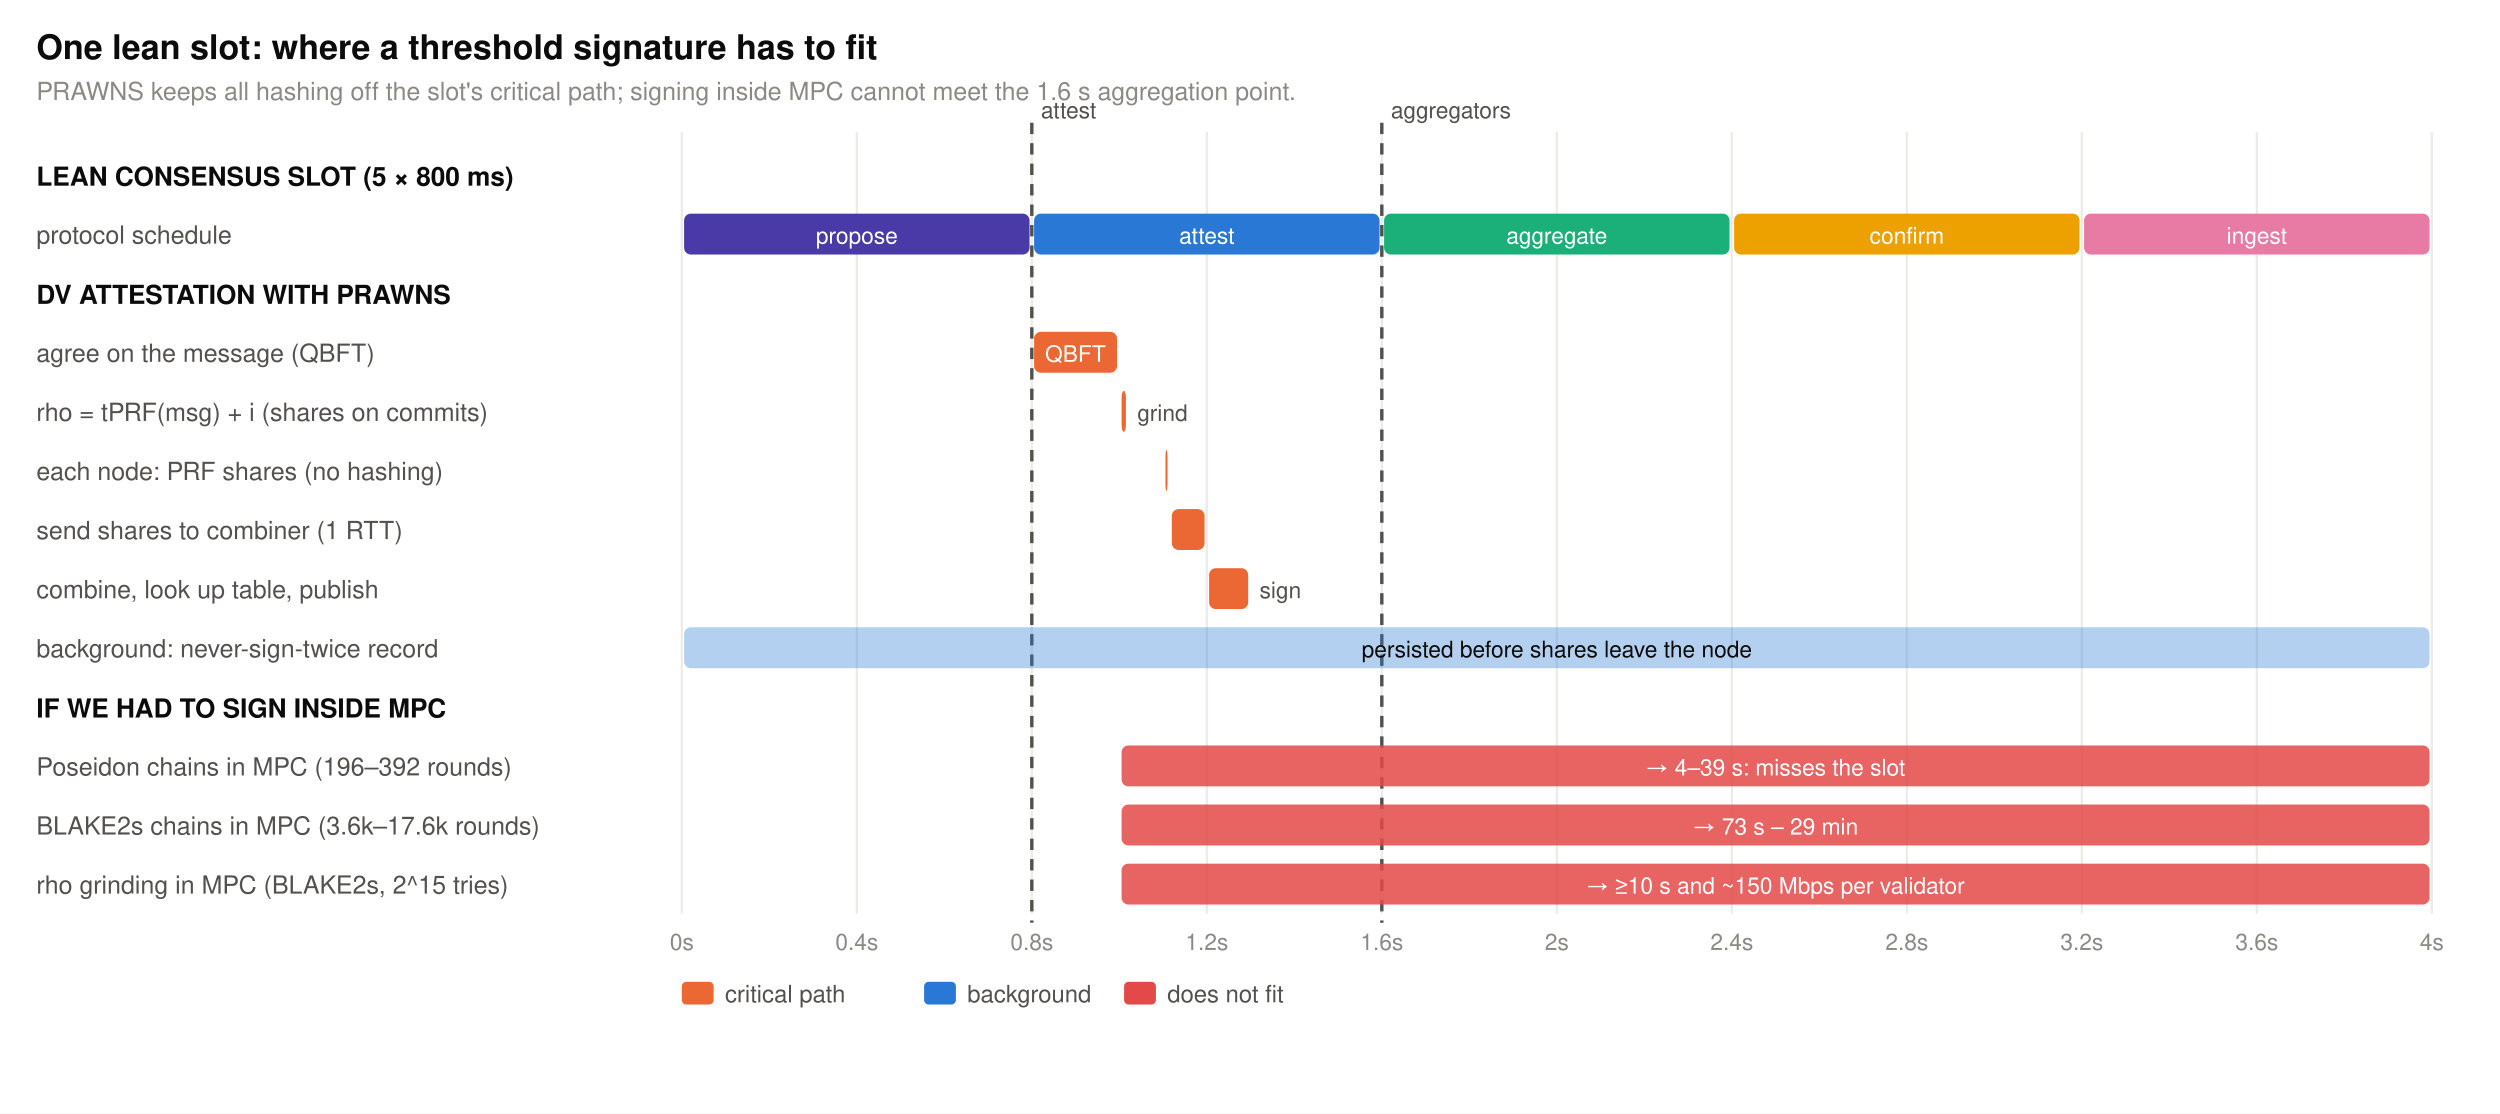
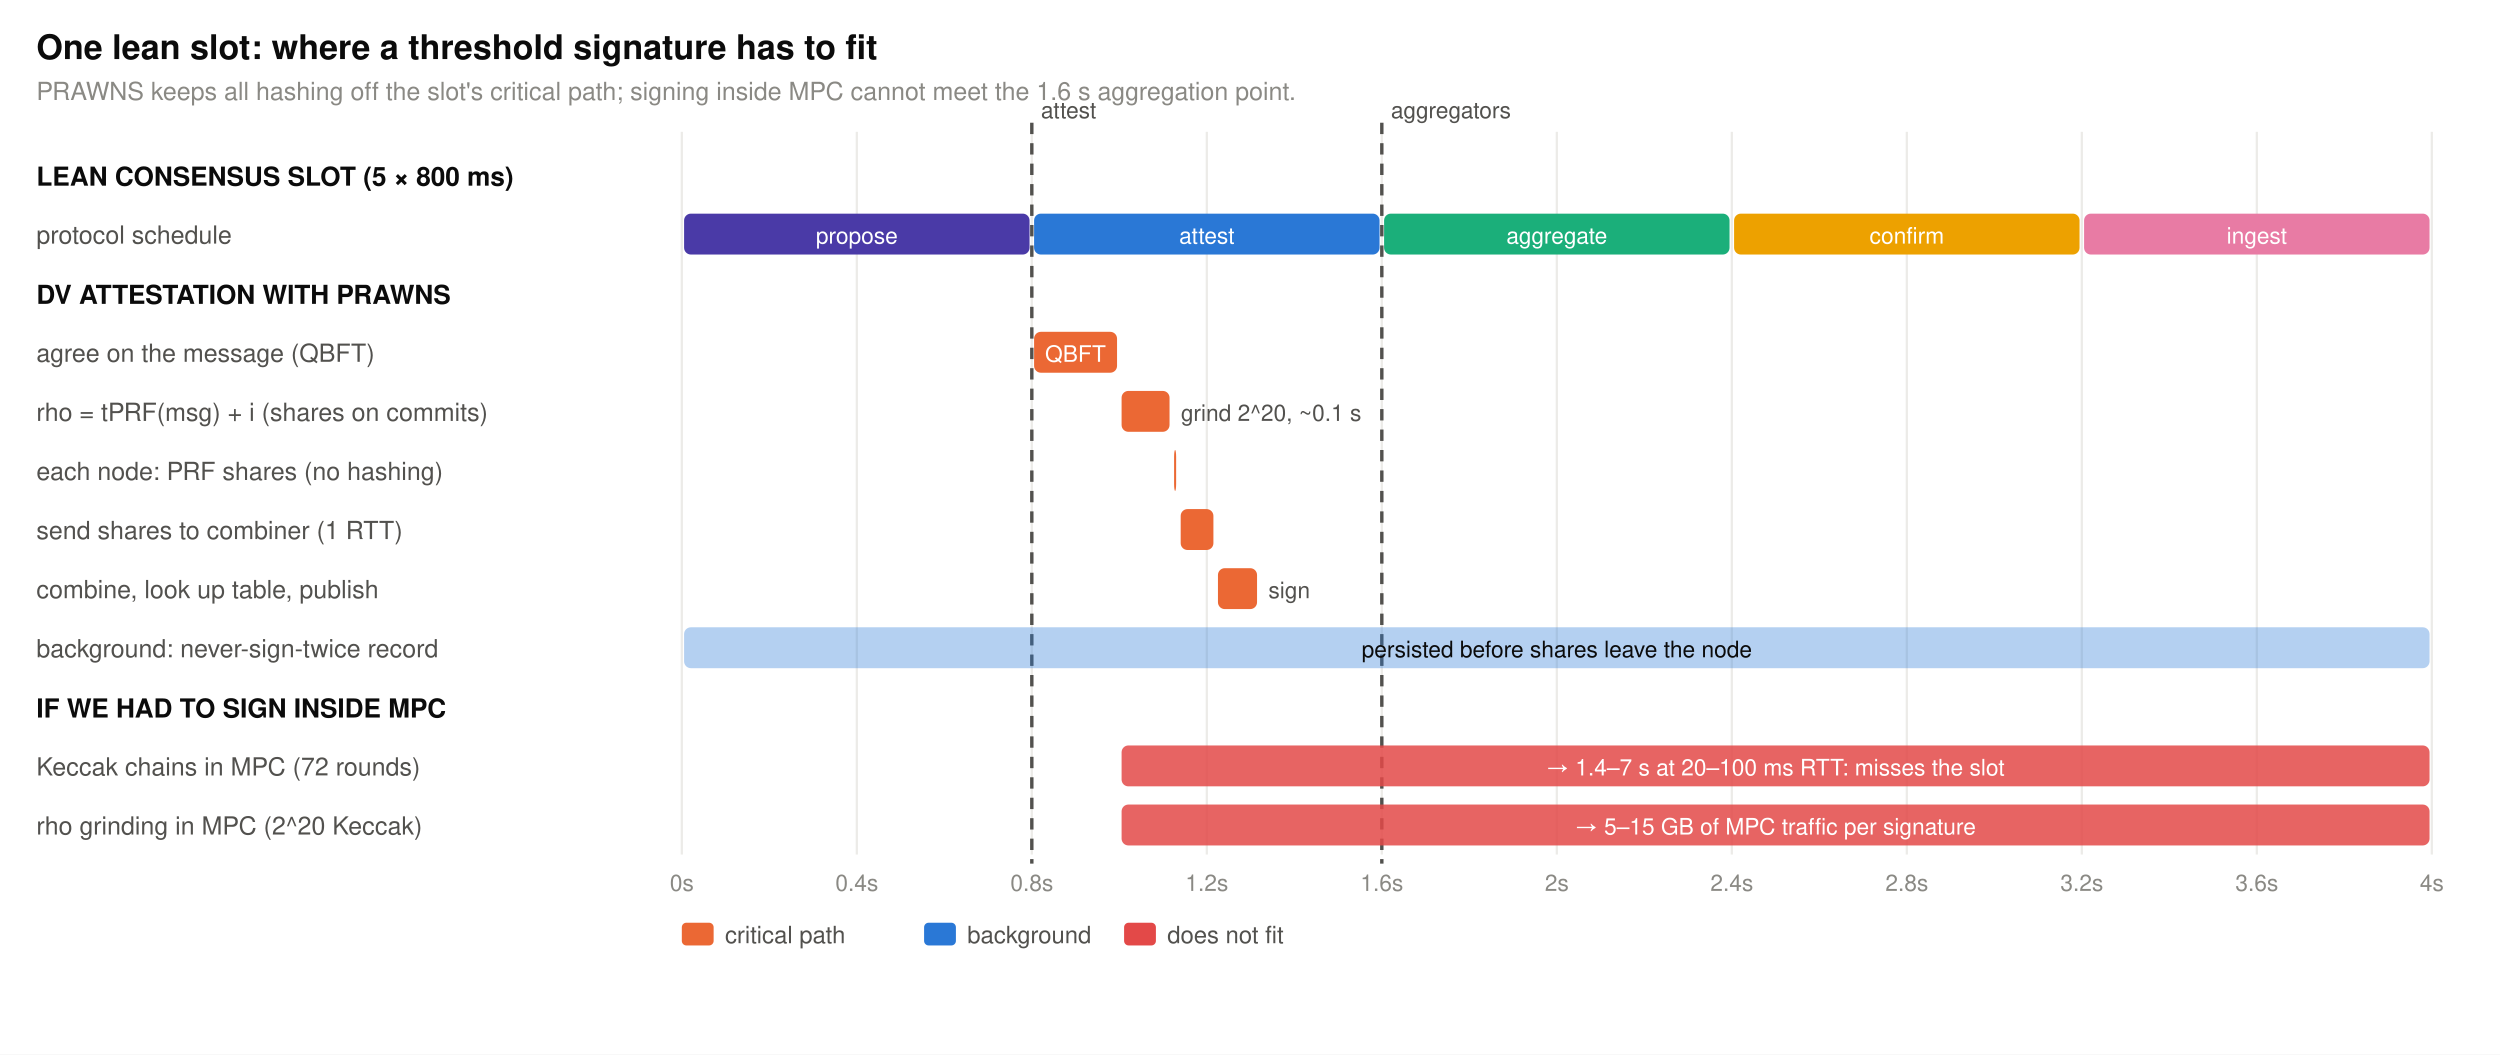
- <svg xmlns="http://www.w3.org/2000/svg" width="1100" height="490" viewBox="0 0 1100 490" font-family="Helvetica, Arial, sans-serif">
-   <rect x="0" y="0" width="1100" height="490" fill="#ffffff" />
+ <svg xmlns="http://www.w3.org/2000/svg" width="1100" height="464" viewBox="0 0 1100 464" font-family="Helvetica, Arial, sans-serif">
+   <rect x="0" y="0" width="1100" height="464" fill="#ffffff" />
  <text x="16.0" y="26.0" font-size="15" fill="#0b0b0b" text-anchor="start" font-weight="bold">One lean slot: where a threshold signature has to fit</text>
  <text x="16.0" y="44.0" font-size="11" fill="#8a8984" text-anchor="start" font-weight="normal">PRAWNS keeps all hashing off the slot's critical path; signing inside MPC cannot meet the 1.6 s aggregation point.</text>
-   <line x1="300.0" y1="58.0" x2="300.0" y2="402.0" stroke="#ecebe8" stroke-width="1" />
-   <text x="300.0" y="418.0" font-size="10" fill="#8a8984" text-anchor="middle" font-weight="normal">0s</text>
-   <line x1="377.0" y1="58.0" x2="377.0" y2="402.0" stroke="#ecebe8" stroke-width="1" />
-   <text x="377.0" y="418.0" font-size="10" fill="#8a8984" text-anchor="middle" font-weight="normal">0.4s</text>
-   <line x1="454.0" y1="58.0" x2="454.0" y2="402.0" stroke="#ecebe8" stroke-width="1" />
-   <text x="454.0" y="418.0" font-size="10" fill="#8a8984" text-anchor="middle" font-weight="normal">0.8s</text>
-   <line x1="531.0" y1="58.0" x2="531.0" y2="402.0" stroke="#ecebe8" stroke-width="1" />
-   <text x="531.0" y="418.0" font-size="10" fill="#8a8984" text-anchor="middle" font-weight="normal">1.2s</text>
-   <line x1="608.0" y1="58.0" x2="608.0" y2="402.0" stroke="#ecebe8" stroke-width="1" />
-   <text x="608.0" y="418.0" font-size="10" fill="#8a8984" text-anchor="middle" font-weight="normal">1.6s</text>
-   <line x1="685.0" y1="58.0" x2="685.0" y2="402.0" stroke="#ecebe8" stroke-width="1" />
-   <text x="685.0" y="418.0" font-size="10" fill="#8a8984" text-anchor="middle" font-weight="normal">2s</text>
-   <line x1="762.0" y1="58.0" x2="762.0" y2="402.0" stroke="#ecebe8" stroke-width="1" />
-   <text x="762.0" y="418.0" font-size="10" fill="#8a8984" text-anchor="middle" font-weight="normal">2.4s</text>
-   <line x1="839.0" y1="58.0" x2="839.0" y2="402.0" stroke="#ecebe8" stroke-width="1" />
-   <text x="839.0" y="418.0" font-size="10" fill="#8a8984" text-anchor="middle" font-weight="normal">2.8s</text>
-   <line x1="916.0" y1="58.0" x2="916.0" y2="402.0" stroke="#ecebe8" stroke-width="1" />
-   <text x="916.0" y="418.0" font-size="10" fill="#8a8984" text-anchor="middle" font-weight="normal">3.2s</text>
-   <line x1="993.0" y1="58.0" x2="993.0" y2="402.0" stroke="#ecebe8" stroke-width="1" />
-   <text x="993.0" y="418.0" font-size="10" fill="#8a8984" text-anchor="middle" font-weight="normal">3.6s</text>
-   <line x1="1070.0" y1="58.0" x2="1070.0" y2="402.0" stroke="#ecebe8" stroke-width="1" />
-   <text x="1070.0" y="418.0" font-size="10" fill="#8a8984" text-anchor="middle" font-weight="normal">4s</text>
-   <line x1="454.0" y1="54.0" x2="454.0" y2="406.0" stroke="#52514e" stroke-width="1.5" stroke-dasharray="5,4" />
+   <line x1="300.0" y1="58.0" x2="300.0" y2="376.0" stroke="#ecebe8" stroke-width="1" />
+   <text x="300.0" y="392.0" font-size="10" fill="#8a8984" text-anchor="middle" font-weight="normal">0s</text>
+   <line x1="377.0" y1="58.0" x2="377.0" y2="376.0" stroke="#ecebe8" stroke-width="1" />
+   <text x="377.0" y="392.0" font-size="10" fill="#8a8984" text-anchor="middle" font-weight="normal">0.4s</text>
+   <line x1="454.0" y1="58.0" x2="454.0" y2="376.0" stroke="#ecebe8" stroke-width="1" />
+   <text x="454.0" y="392.0" font-size="10" fill="#8a8984" text-anchor="middle" font-weight="normal">0.8s</text>
+   <line x1="531.0" y1="58.0" x2="531.0" y2="376.0" stroke="#ecebe8" stroke-width="1" />
+   <text x="531.0" y="392.0" font-size="10" fill="#8a8984" text-anchor="middle" font-weight="normal">1.2s</text>
+   <line x1="608.0" y1="58.0" x2="608.0" y2="376.0" stroke="#ecebe8" stroke-width="1" />
+   <text x="608.0" y="392.0" font-size="10" fill="#8a8984" text-anchor="middle" font-weight="normal">1.6s</text>
+   <line x1="685.0" y1="58.0" x2="685.0" y2="376.0" stroke="#ecebe8" stroke-width="1" />
+   <text x="685.0" y="392.0" font-size="10" fill="#8a8984" text-anchor="middle" font-weight="normal">2s</text>
+   <line x1="762.0" y1="58.0" x2="762.0" y2="376.0" stroke="#ecebe8" stroke-width="1" />
+   <text x="762.0" y="392.0" font-size="10" fill="#8a8984" text-anchor="middle" font-weight="normal">2.4s</text>
+   <line x1="839.0" y1="58.0" x2="839.0" y2="376.0" stroke="#ecebe8" stroke-width="1" />
+   <text x="839.0" y="392.0" font-size="10" fill="#8a8984" text-anchor="middle" font-weight="normal">2.8s</text>
+   <line x1="916.0" y1="58.0" x2="916.0" y2="376.0" stroke="#ecebe8" stroke-width="1" />
+   <text x="916.0" y="392.0" font-size="10" fill="#8a8984" text-anchor="middle" font-weight="normal">3.2s</text>
+   <line x1="993.0" y1="58.0" x2="993.0" y2="376.0" stroke="#ecebe8" stroke-width="1" />
+   <text x="993.0" y="392.0" font-size="10" fill="#8a8984" text-anchor="middle" font-weight="normal">3.6s</text>
+   <line x1="1070.0" y1="58.0" x2="1070.0" y2="376.0" stroke="#ecebe8" stroke-width="1" />
+   <text x="1070.0" y="392.0" font-size="10" fill="#8a8984" text-anchor="middle" font-weight="normal">4s</text>
+   <line x1="454.0" y1="54.0" x2="454.0" y2="380.0" stroke="#52514e" stroke-width="1.5" stroke-dasharray="5,4" />
  <text x="458.0" y="52.0" font-size="10" fill="#52514e" text-anchor="start" font-weight="normal">attest</text>
-   <line x1="608.0" y1="54.0" x2="608.0" y2="406.0" stroke="#52514e" stroke-width="1.5" stroke-dasharray="5,4" />
+   <line x1="608.0" y1="54.0" x2="608.0" y2="380.0" stroke="#52514e" stroke-width="1.5" stroke-dasharray="5,4" />
  <text x="612.0" y="52.0" font-size="10" fill="#52514e" text-anchor="start" font-weight="normal">aggregators</text>
  <text x="16.0" y="81.7" font-size="11.5" fill="#0b0b0b" text-anchor="start" font-weight="bold">LEAN CONSENSUS SLOT (5 × 800 ms)</text>
  <text x="16.0" y="107.2" font-size="11" fill="#52514e" text-anchor="start" font-weight="normal">protocol schedule</text>
  <rect x="301.0" y="94.0" width="152.0" height="18.0" rx="3" fill="#4a3aa7" fill-opacity="1.0" />
  <text x="377.0" y="107.2" font-size="10" fill="#ffffff" text-anchor="middle" font-weight="normal">propose</text>
  <rect x="455.0" y="94.0" width="152.0" height="18.0" rx="3" fill="#2a78d6" fill-opacity="1.0" />
  <text x="531.0" y="107.2" font-size="10" fill="#ffffff" text-anchor="middle" font-weight="normal">attest</text>
  <rect x="609.0" y="94.0" width="152.0" height="18.0" rx="3" fill="#1baf7a" fill-opacity="1.0" />
  <text x="685.0" y="107.2" font-size="10" fill="#ffffff" text-anchor="middle" font-weight="normal">aggregate</text>
  <rect x="763.0" y="94.0" width="152.0" height="18.0" rx="3" fill="#eda100" fill-opacity="1.0" />
  <text x="839.0" y="107.2" font-size="10" fill="#ffffff" text-anchor="middle" font-weight="normal">confirm</text>
  <rect x="917.0" y="94.0" width="152.0" height="18.0" rx="3" fill="#e87ba4" fill-opacity="1.0" />
  <text x="993.0" y="107.2" font-size="10" fill="#ffffff" text-anchor="middle" font-weight="normal">ingest</text>
  <text x="16.0" y="133.7" font-size="11.5" fill="#0b0b0b" text-anchor="start" font-weight="bold">DV ATTESTATION WITH PRAWNS</text>
  <text x="16.0" y="159.2" font-size="11" fill="#52514e" text-anchor="start" font-weight="normal">agree on the message (QBFT)</text>
  <rect x="455.0" y="146.0" width="36.5" height="18.0" rx="3" fill="#eb6834" fill-opacity="1.0" />
  <text x="473.2" y="159.2" font-size="10" fill="#ffffff" text-anchor="middle" font-weight="normal">QBFT</text>
  <text x="16.0" y="185.2" font-size="11" fill="#52514e" text-anchor="start" font-weight="normal">rho = tPRF(msg) + i (shares on commits)</text>
-   <rect x="493.5" y="172.0" width="1.9" height="18.0" rx="3" fill="#eb6834" fill-opacity="1.0" />
-   <text x="500.4" y="185.2" font-size="10" fill="#52514e" text-anchor="start" font-weight="normal">grind</text>
+   <rect x="493.5" y="172.0" width="21.1" height="18.0" rx="3" fill="#eb6834" fill-opacity="1.0" />
+   <text x="519.6" y="185.2" font-size="10" fill="#52514e" text-anchor="start" font-weight="normal">grind 2^20, ~0.1 s</text>
  <text x="16.0" y="211.2" font-size="11" fill="#52514e" text-anchor="start" font-weight="normal">each node: PRF shares (no hashing)</text>
-   <rect x="512.8" y="198.0" width="0.9" height="18.0" rx="3" fill="#eb6834" fill-opacity="1.0" />
+   <rect x="516.6" y="198.0" width="0.9" height="18.0" rx="3" fill="#eb6834" fill-opacity="1.0" />
  <text x="16.0" y="237.2" font-size="11" fill="#52514e" text-anchor="start" font-weight="normal">send shares to combiner (1 RTT)</text>
-   <rect x="515.6" y="224.0" width="14.4" height="18.0" rx="3" fill="#eb6834" fill-opacity="1.0" />
+   <rect x="519.5" y="224.0" width="14.4" height="18.0" rx="3" fill="#eb6834" fill-opacity="1.0" />
  <text x="16.0" y="263.2" font-size="11" fill="#52514e" text-anchor="start" font-weight="normal">combine, look up table, publish</text>
-   <rect x="532.0" y="250.0" width="17.2" height="18.0" rx="3" fill="#eb6834" fill-opacity="1.0" />
-   <text x="554.2" y="263.2" font-size="10" fill="#52514e" text-anchor="start" font-weight="normal">sign</text>
+   <rect x="535.9" y="250.0" width="17.2" height="18.0" rx="3" fill="#eb6834" fill-opacity="1.0" />
+   <text x="558.1" y="263.2" font-size="10" fill="#52514e" text-anchor="start" font-weight="normal">sign</text>
  <text x="16.0" y="289.2" font-size="11" fill="#52514e" text-anchor="start" font-weight="normal">background: never-sign-twice record</text>
  <rect x="301.0" y="276.0" width="768.0" height="18.0" rx="3" fill="#2a78d6" fill-opacity="0.35" />
  <text x="685.0" y="289.2" font-size="10" fill="#0b0b0b" text-anchor="middle" font-weight="normal">persisted before shares leave the node</text>
  <text x="16.0" y="315.7" font-size="11.5" fill="#0b0b0b" text-anchor="start" font-weight="bold">IF WE HAD TO SIGN INSIDE MPC</text>
-   <text x="16.0" y="341.2" font-size="11" fill="#52514e" text-anchor="start" font-weight="normal">Poseidon chains in MPC (196–392 rounds)</text>
+   <text x="16.0" y="341.2" font-size="11" fill="#52514e" text-anchor="start" font-weight="normal">Keccak chains in MPC (72 rounds)</text>
  <rect x="493.5" y="328.0" width="575.5" height="18.0" rx="3" fill="#e34948" fill-opacity="0.85" />
-   <text x="781.2" y="341.2" font-size="10" fill="#ffffff" text-anchor="middle" font-weight="normal">→ 4–39 s: misses the slot</text>
-   <text x="16.0" y="367.2" font-size="11" fill="#52514e" text-anchor="start" font-weight="normal">BLAKE2s chains in MPC (3.6k–17.6k rounds)</text>
+   <text x="781.2" y="341.2" font-size="10" fill="#ffffff" text-anchor="middle" font-weight="normal">→ 1.4–7 s at 20–100 ms RTT: misses the slot</text>
+   <text x="16.0" y="367.2" font-size="11" fill="#52514e" text-anchor="start" font-weight="normal">rho grinding in MPC (2^20 Keccak)</text>
  <rect x="493.5" y="354.0" width="575.5" height="18.0" rx="3" fill="#e34948" fill-opacity="0.85" />
-   <text x="781.2" y="367.2" font-size="10" fill="#ffffff" text-anchor="middle" font-weight="normal">→ 73 s – 29 min</text>
-   <text x="16.0" y="393.2" font-size="11" fill="#52514e" text-anchor="start" font-weight="normal">rho grinding in MPC (BLAKE2s, 2^15 tries)</text>
-   <rect x="493.5" y="380.0" width="575.5" height="18.0" rx="3" fill="#e34948" fill-opacity="0.85" />
-   <text x="781.2" y="393.2" font-size="10" fill="#ffffff" text-anchor="middle" font-weight="normal">→ ≥10 s and ~150 Mbps per validator</text>
-   <rect x="300.0" y="432.0" width="14.0" height="10.0" rx="2" fill="#eb6834" fill-opacity="1.0" />
-   <text x="319.0" y="441.0" font-size="10.5" fill="#52514e" text-anchor="start" font-weight="normal">critical path</text>
-   <rect x="406.6" y="432.0" width="14.0" height="10.0" rx="2" fill="#2a78d6" fill-opacity="1.0" />
-   <text x="425.6" y="441.0" font-size="10.5" fill="#52514e" text-anchor="start" font-weight="normal">background</text>
-   <rect x="494.6" y="432.0" width="14.0" height="10.0" rx="2" fill="#e34948" fill-opacity="1.0" />
-   <text x="513.6" y="441.0" font-size="10.5" fill="#52514e" text-anchor="start" font-weight="normal">does not fit</text>
+   <text x="781.2" y="367.2" font-size="10" fill="#ffffff" text-anchor="middle" font-weight="normal">→ 5–15 GB of MPC traffic per signature</text>
+   <rect x="300.0" y="406.0" width="14.0" height="10.0" rx="2" fill="#eb6834" fill-opacity="1.0" />
+   <text x="319.0" y="415.0" font-size="10.5" fill="#52514e" text-anchor="start" font-weight="normal">critical path</text>
+   <rect x="406.6" y="406.0" width="14.0" height="10.0" rx="2" fill="#2a78d6" fill-opacity="1.0" />
+   <text x="425.6" y="415.0" font-size="10.5" fill="#52514e" text-anchor="start" font-weight="normal">background</text>
+   <rect x="494.6" y="406.0" width="14.0" height="10.0" rx="2" fill="#e34948" fill-opacity="1.0" />
+   <text x="513.6" y="415.0" font-size="10.5" fill="#52514e" text-anchor="start" font-weight="normal">does not fit</text>
</svg>
